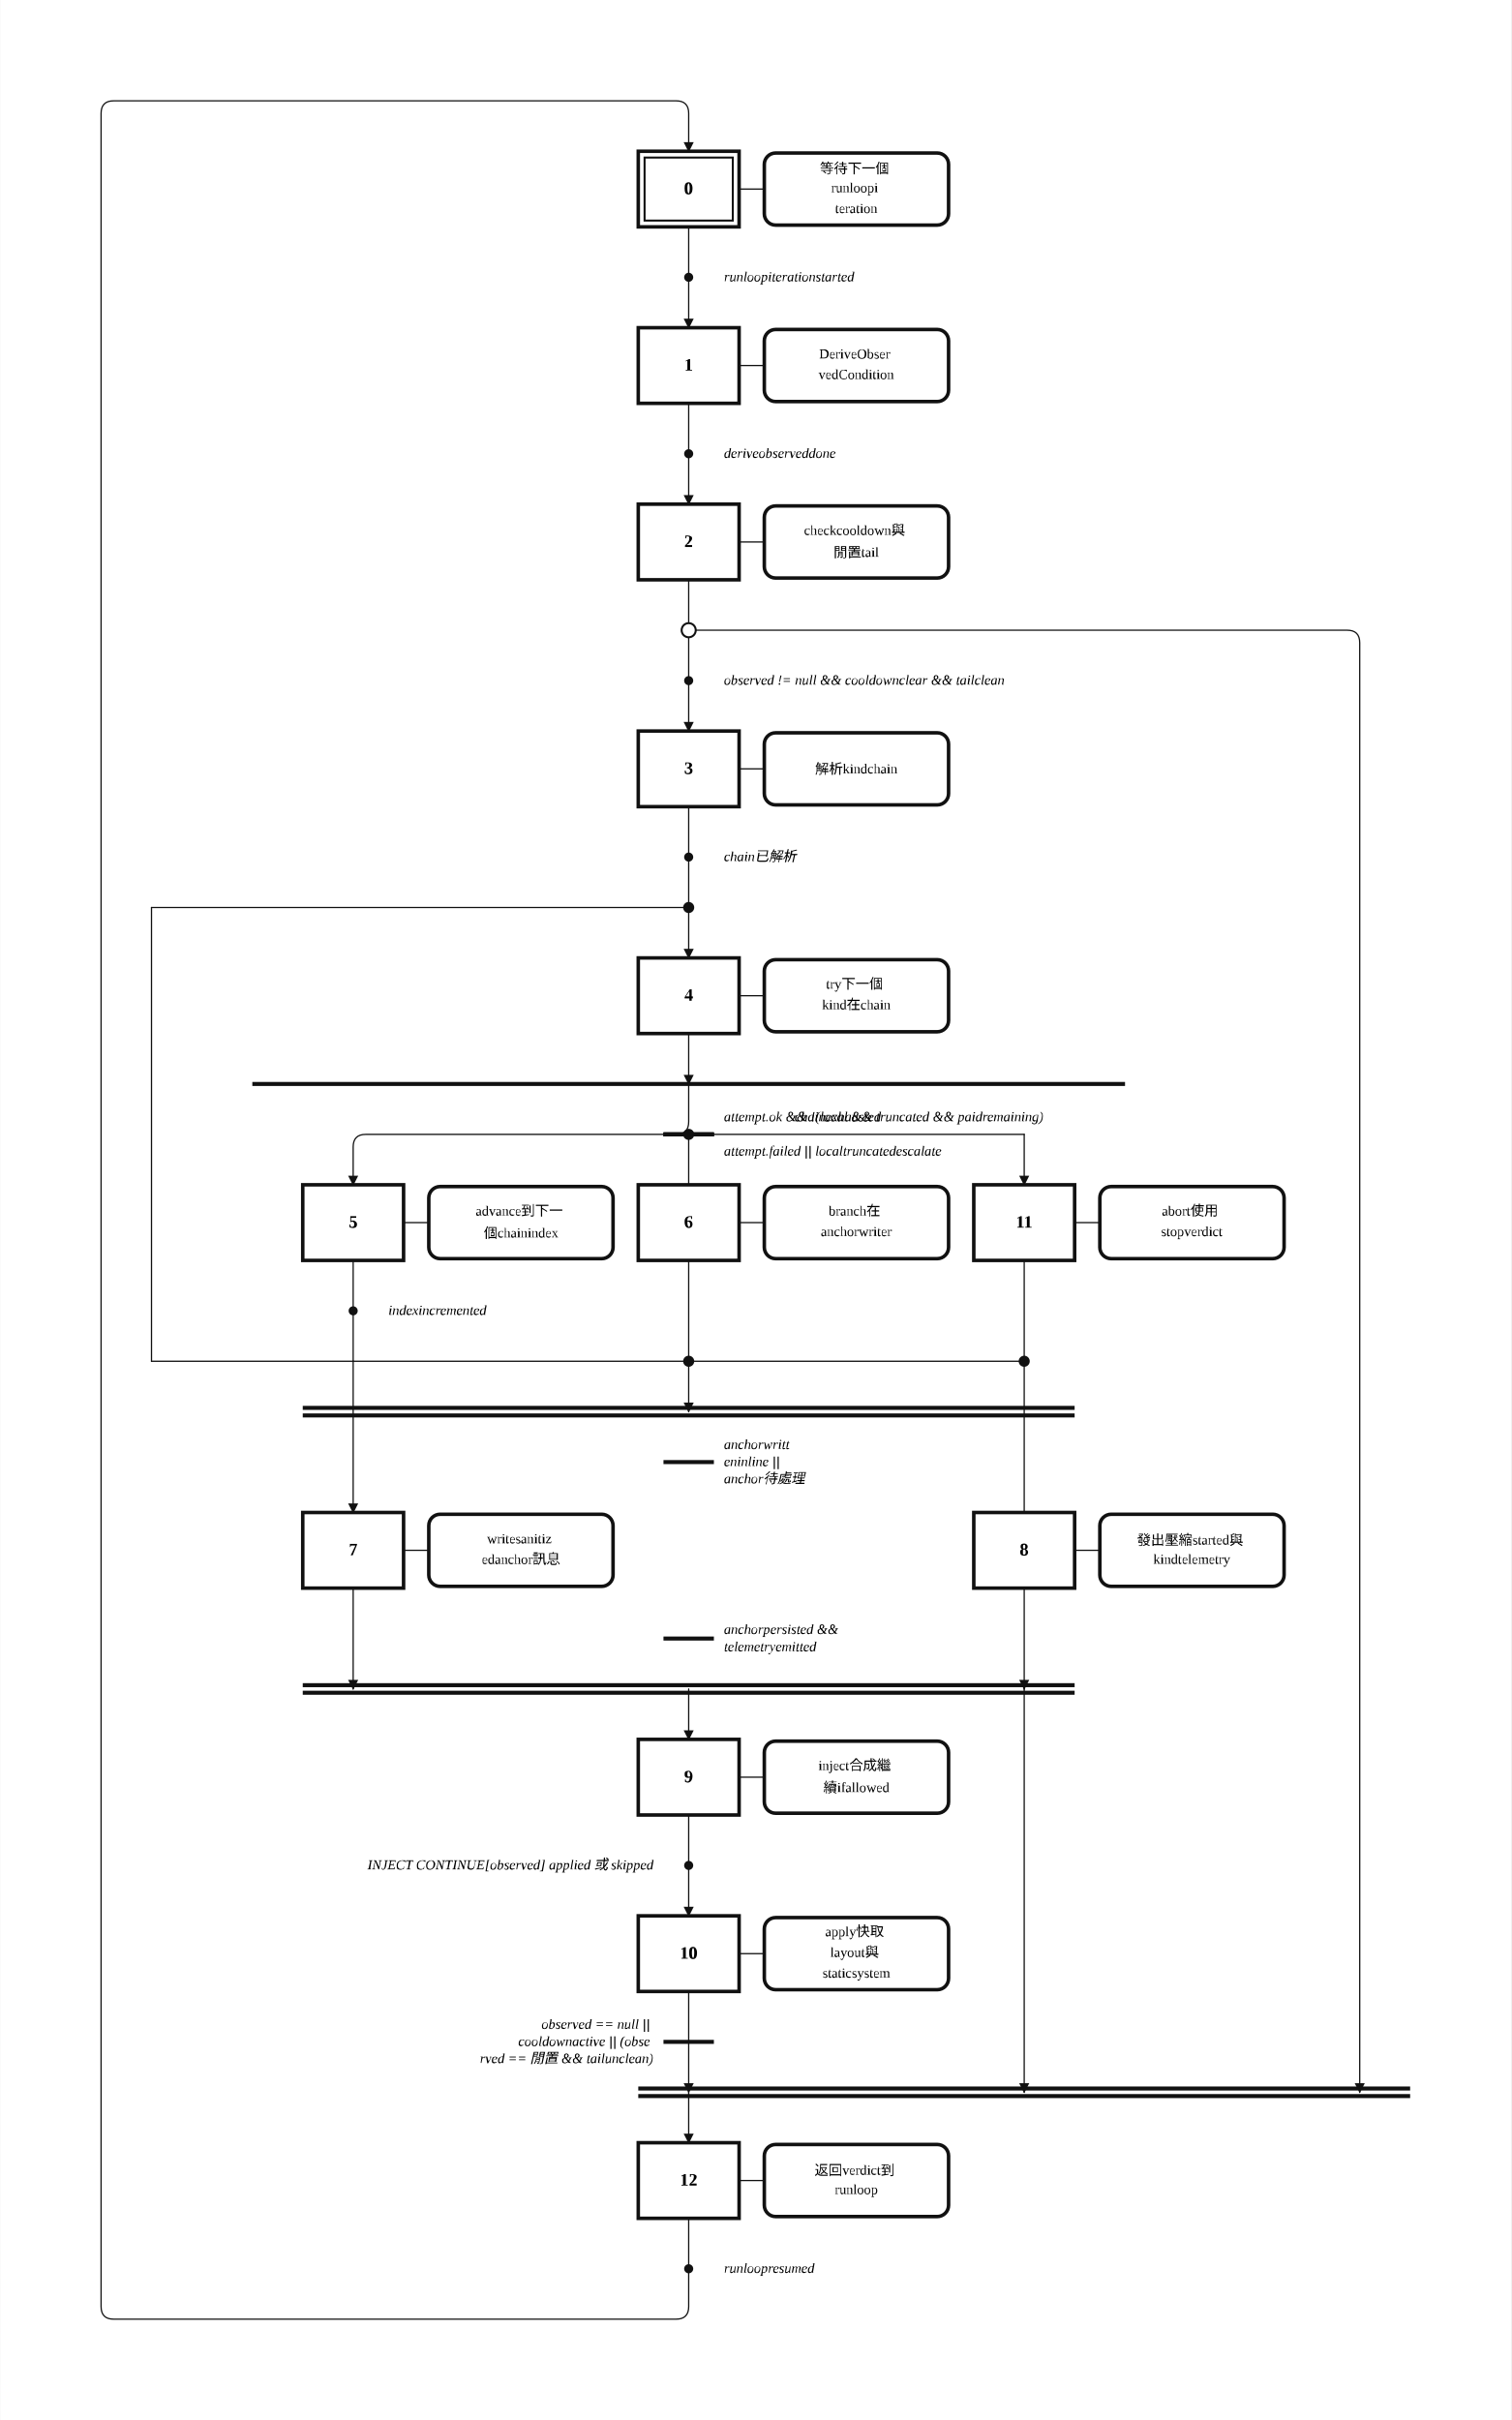
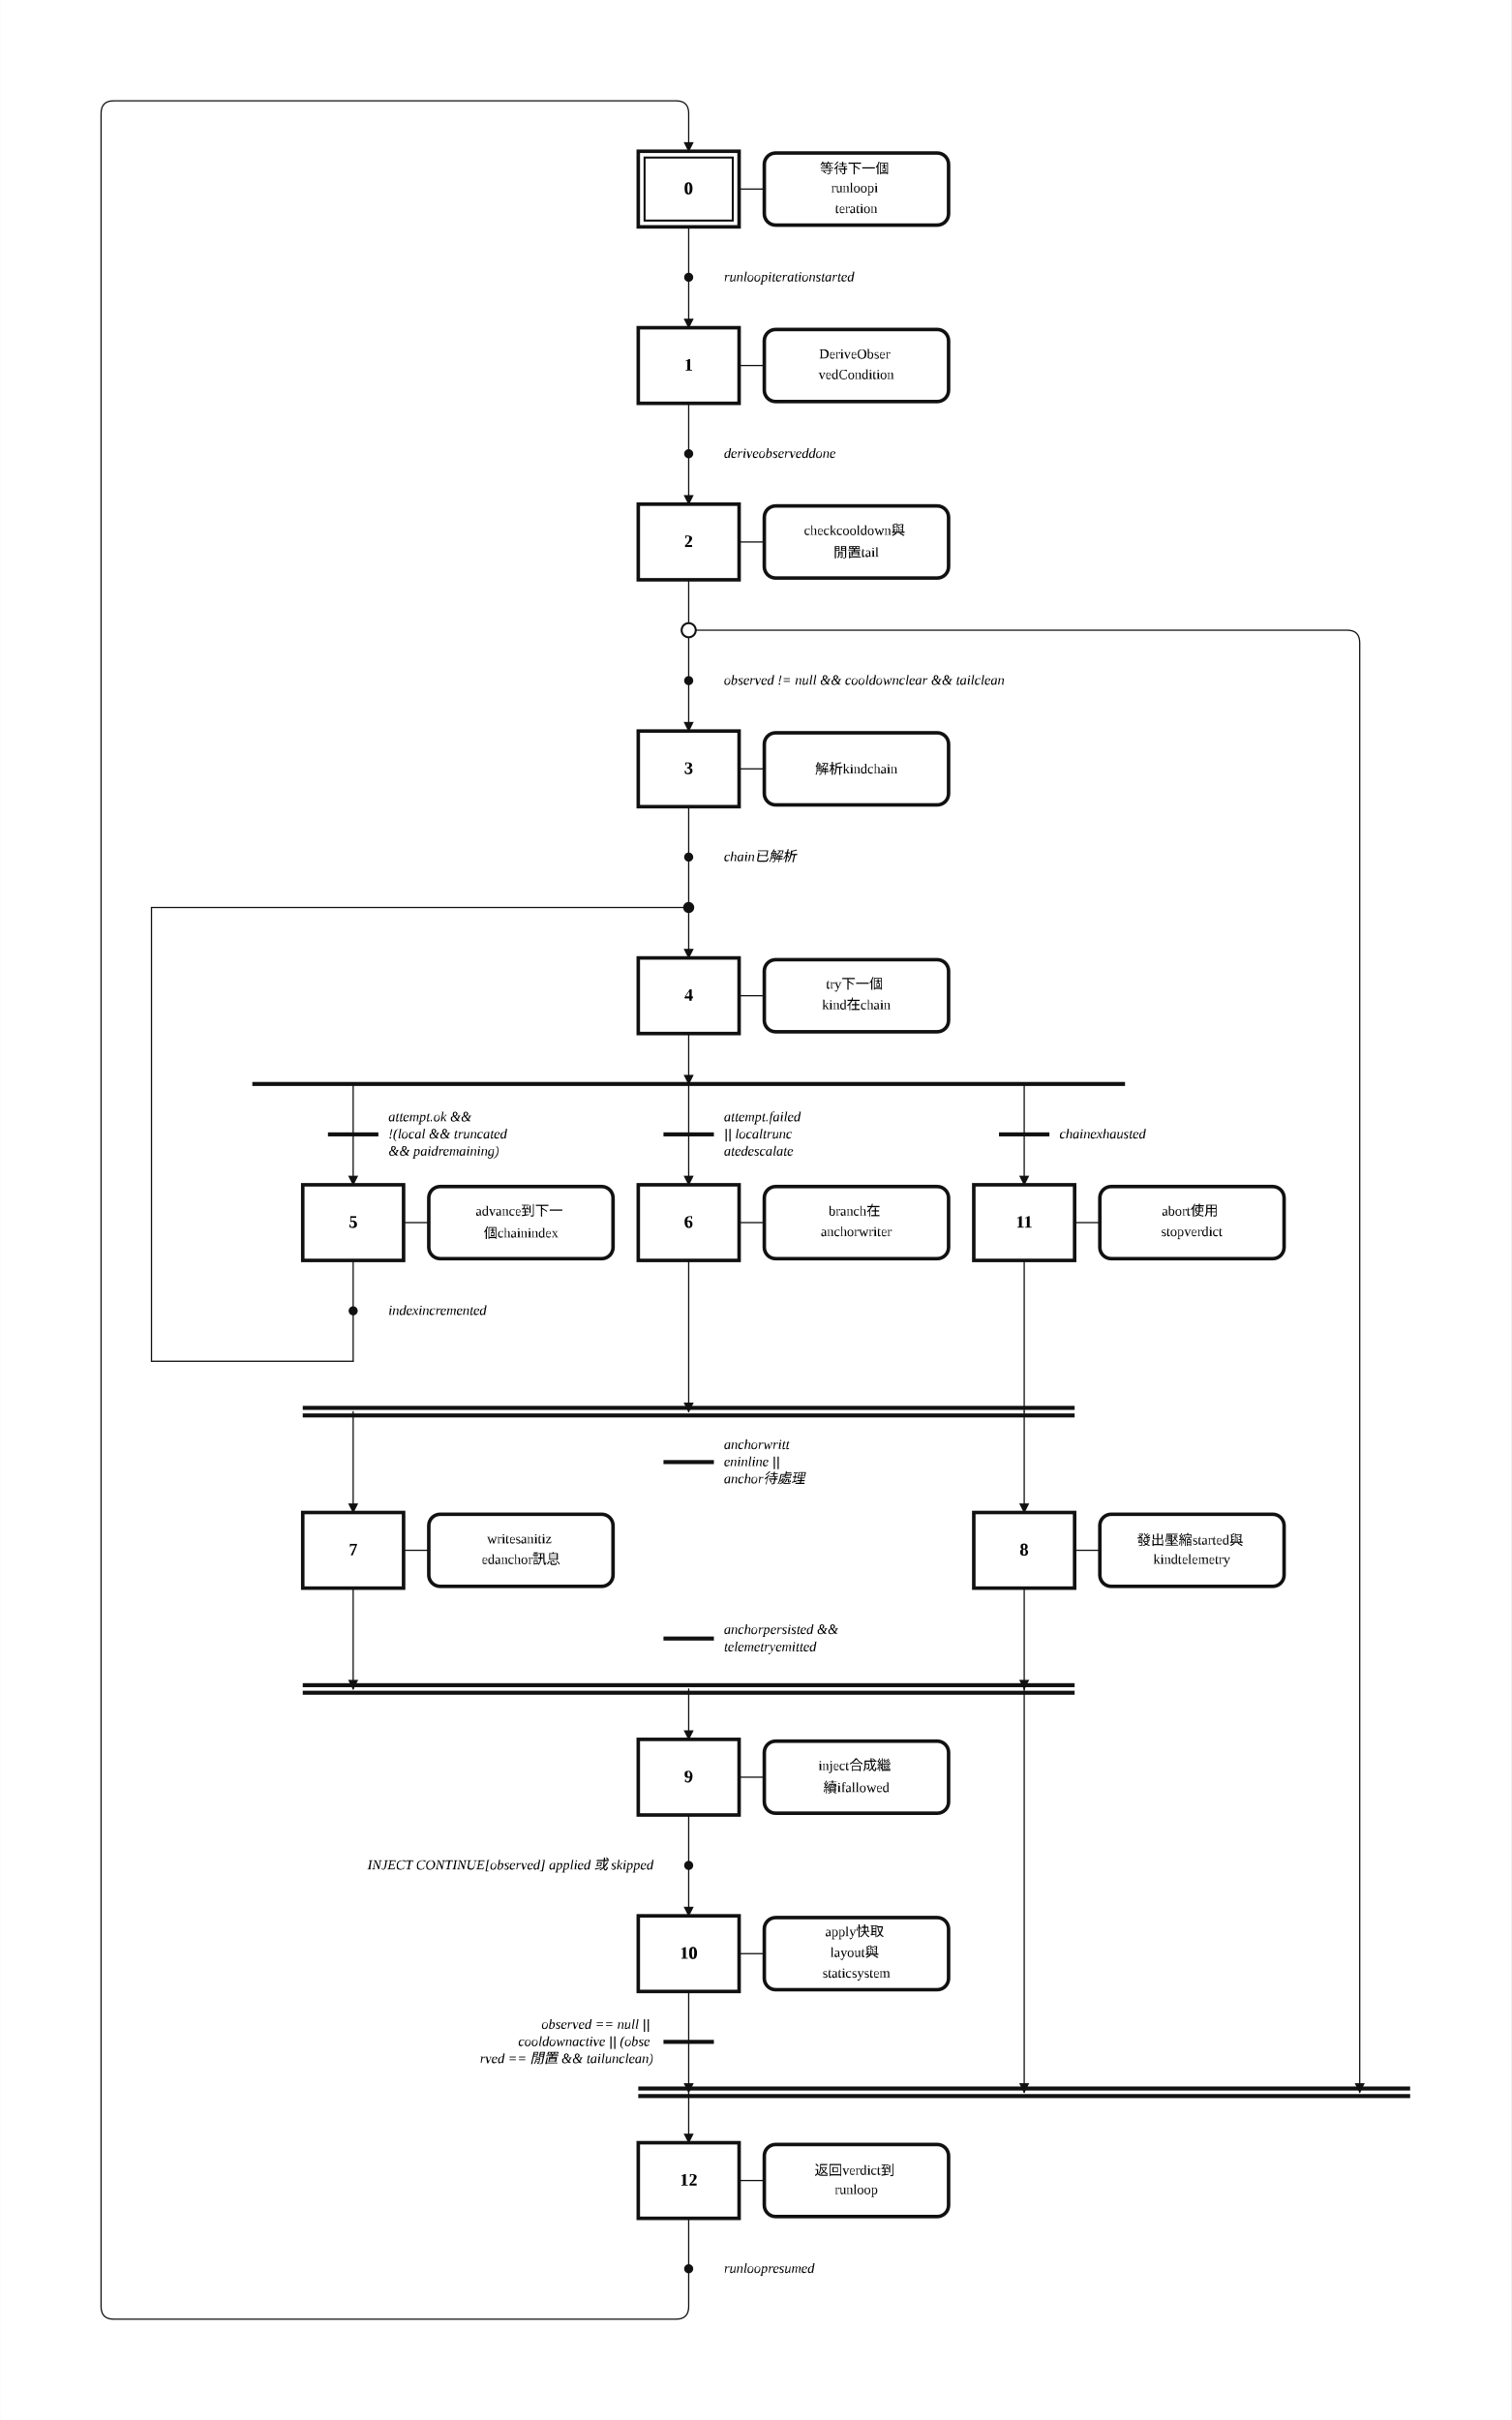
<svg xmlns="http://www.w3.org/2000/svg" width="1199" height="1920" viewBox="-4.00 -2.00 59.93 96.00" role="img">
  <style>
.step{fill:#fff;stroke:#111;stroke-width:.14}.step-inner{fill:none;stroke:#111;stroke-width:.08}
.action{fill:#fff;stroke:#111;stroke-width:.14}.gate{stroke:#111;stroke-width:.16}
.edge{fill:none;stroke:#111;stroke-width:.05;stroke-linecap:round;stroke-linejoin:round}.edge-arrow{marker-end:url(#arrow)}
.flyover-mask{stroke:#fff;stroke-width:.12;stroke-linecap:round}
.flyover{fill:none;stroke:#111;stroke-width:.05;stroke-linecap:round}
.junction{fill:#111;stroke:#111;stroke-width:0}.branch-junction{fill:#fff;stroke:#111;stroke-width:.08}
.assoc{stroke:#111;stroke-width:.05}.label{font:bold .7px 'Times New Roman', 'BiauKai', 'DFKai-SB', serif;text-anchor:middle;dominant-baseline:middle}
.action-label{font:.55px 'Times New Roman', 'BiauKai', 'DFKai-SB', serif;text-anchor:middle;dominant-baseline:middle}.gate-label{font:italic .55px 'Times New Roman', 'BiauKai', 'DFKai-SB', serif;text-anchor:start;dominant-baseline:middle}.gate-label-left{font:italic .55px 'Times New Roman', 'BiauKai', 'DFKai-SB', serif;text-anchor:end;dominant-baseline:middle}
</style>
  <defs>
    <marker id="arrow" markerWidth="0.4" markerHeight="0.4" refX="0.36" refY="0.2" orient="auto" markerUnits="userSpaceOnUse">
      <path d="M 0 0 L 0.4 0.2 L 0 0.4 z" fill="#111" />
    </marker>
  </defs>
  <rect x="-4.00" y="-2.00" width="59.93" height="96.00" fill="white" />
  <path class="edge edge-arrow" d="M 23.31 32.00 L 23.31 36.00" />
  <path class="edge" d="M 23.31 7.00 L 23.31 9.00" />
  <path class="edge edge-arrow" d="M 23.31 9.00 L 23.31 11.00" />
  <path class="edge" d="M 23.31 14.00 L 23.31 16.00" />
  <path class="edge edge-arrow" d="M 23.31 16.00 L 23.31 18.00" />
  <path class="edge" d="M 23.31 21.00 L 23.31 23.00" />
  <path class="edge" d="M 23.31 23.00 L 23.31 25.00" />
  <path class="edge edge-arrow" d="M 23.31 25.00 L 23.31 27.00" />
  <path class="edge edge-arrow" d="M 23.31 23.00 L 49.43 23.00 Q 49.93 23.00 49.93 23.50 L 49.93 81.00" />
  <path class="edge edge-arrow" d="M 23.31 81.00 L 23.31 83.00" />
  <path class="edge" d="M 23.31 30.00 L 23.31 32.00" />
  <path class="edge edge-arrow" d="M 23.31 39.00 L 23.31 41.00" />
-   <path class="edge edge-arrow" d="M 23.31 41.00 L 23.31 42.50 Q 23.31 43.00 22.81 43.00 L 10.50 43.00 Q 10.00 43.00 10.00 43.50 L 10.00 45.00" />
-   <path class="edge" d="M 23.31 43.00 L 23.31 45.00" />
-   <path class="edge" d="M 23.31 43.00 L 36.62 43.00" />
-   <path class="edge edge-arrow" d="M 36.62 43.00 L 36.62 45.00" />
+   <path class="edge edge-arrow" d="M 10.00 41.00 L 10.00 45.00" />
+   <path class="edge edge-arrow" d="M 23.31 41.00 L 23.31 45.00" />
+   <path class="edge edge-arrow" d="M 36.62 41.00 L 36.62 45.00" />
  <path class="edge" d="M 10.00 48.00 L 10.00 50.00" />
  <path class="edge" d="M 10.00 50.00 L 10.00 52.00" />
  <path class="edge" d="M 10.00 52.00 L 2.00 52.00" />
  <path class="edge" d="M 2.00 52.00 L 2.00 34.00" />
  <path class="edge" d="M 2.00 34.00 L 23.31 34.00" />
  <path class="edge edge-arrow" d="M 23.31 48.00 L 23.31 54.00" />
-   <path class="edge" d="M 23.31 52.00 L 10.00 52.00" />
-   <path class="edge edge-arrow" d="M 10.00 52.00 L 10.00 58.00" />
-   <path class="edge" d="M 23.31 52.00 L 36.62 52.00" />
-   <path class="edge" d="M 36.62 52.00 L 36.62 58.00" />
+   <path class="edge edge-arrow" d="M 10.00 54.00 L 10.00 58.00" />
+   <path class="edge edge-arrow" d="M 36.62 54.00 L 36.62 58.00" />
  <path class="edge edge-arrow" d="M 10.00 61.00 L 10.00 65.00" />
  <path class="edge edge-arrow" d="M 23.31 65.00 L 23.31 67.00" />
  <path class="edge edge-arrow" d="M 36.62 61.00 L 36.62 65.00" />
  <path class="edge" d="M 23.31 70.00 L 23.31 72.00" />
  <path class="edge edge-arrow" d="M 23.31 72.00 L 23.31 74.00" />
  <path class="edge edge-arrow" d="M 23.31 77.00 L 23.31 81.00" />
-   <path class="edge" d="M 36.62 48.00 L 36.62 52.00" />
+   <path class="edge" d="M 36.62 48.00 L 36.62 54.00" />
  <path class="edge" d="M 36.62 58.00 L 36.62 61.00" />
  <path class="edge edge-arrow" d="M 36.62 65.00 L 36.62 81.00" />
  <path class="edge" d="M 23.31 86.00 L 23.31 88.00" />
  <path class="edge edge-arrow" d="M 23.31 88.00 L 23.31 89.50 Q 23.31 90.00 22.81 90.00 L 0.50 90.00 Q 0.00 90.00 0.00 89.50 L 0.00 2.50 Q 0.00 2.00 0.50 2.00 L 22.81 2.00 Q 23.31 2.00 23.31 2.50 L 23.31 4.00" />
  <rect class="step" x="21.31" y="4.00" width="4.00" height="3.00" />
  <rect class="step-inner" x="21.56" y="4.25" width="3.50" height="2.50" />
  <text class="label" x="23.31" y="5.50">0</text>
  <rect class="step" x="21.31" y="11.00" width="4.00" height="3.00" />
  <text class="label" x="23.31" y="12.50">1</text>
  <rect class="step" x="21.31" y="18.00" width="4.00" height="3.00" />
  <text class="label" x="23.31" y="19.50">2</text>
  <rect class="step" x="21.31" y="27.00" width="4.00" height="3.00" />
  <text class="label" x="23.31" y="28.50">3</text>
  <rect class="step" x="21.31" y="36.00" width="4.00" height="3.00" />
  <text class="label" x="23.31" y="37.50">4</text>
  <rect class="step" x="8.00" y="45.00" width="4.00" height="3.00" />
  <text class="label" x="10.00" y="46.50">5</text>
  <rect class="step" x="21.31" y="45.00" width="4.00" height="3.00" />
  <text class="label" x="23.31" y="46.50">6</text>
  <rect class="step" x="8.00" y="58.00" width="4.00" height="3.00" />
  <text class="label" x="10.00" y="59.50">7</text>
  <rect class="step" x="34.62" y="58.00" width="4.00" height="3.00" />
  <text class="label" x="36.62" y="59.50">8</text>
  <rect class="step" x="21.31" y="67.00" width="4.00" height="3.00" />
  <text class="label" x="23.31" y="68.50">9</text>
  <rect class="step" x="21.31" y="74.00" width="4.00" height="3.00" />
  <text class="label" x="23.31" y="75.50">10</text>
  <rect class="step" x="34.62" y="45.00" width="4.00" height="3.00" />
  <text class="label" x="36.62" y="46.50">11</text>
  <rect class="step" x="21.31" y="83.00" width="4.00" height="3.00" />
  <text class="label" x="23.31" y="84.50">12</text>
  <line class="assoc" x1="25.31" y1="5.50" x2="26.31" y2="5.50" />
  <rect class="action" x="26.31" y="4.07" width="7.31" height="2.86" rx="0.45" ry="0.45" />
  <text class="action-label" x="29.96" y="4.68">
    <tspan x="29.96" dy="0">等待下一個</tspan>
    <tspan x="29.96" dy="0.82">runloopi</tspan>
    <tspan x="29.96" dy="0.82">teration</tspan>
  </text>
  <line class="assoc" x1="25.31" y1="12.50" x2="26.31" y2="12.50" />
  <rect class="action" x="26.31" y="11.07" width="7.31" height="2.86" rx="0.45" ry="0.45" />
  <text class="action-label" x="29.96" y="12.09">
    <tspan x="29.96" dy="0">DeriveObser</tspan>
    <tspan x="29.96" dy="0.82">vedCondition</tspan>
  </text>
  <line class="assoc" x1="25.31" y1="19.50" x2="26.31" y2="19.50" />
  <rect class="action" x="26.31" y="18.07" width="7.31" height="2.86" rx="0.45" ry="0.45" />
  <text class="action-label" x="29.96" y="19.09">
    <tspan x="29.96" dy="0">checkcooldown與</tspan>
    <tspan x="29.96" dy="0.82">閒置tail</tspan>
  </text>
  <line class="assoc" x1="25.31" y1="28.50" x2="26.31" y2="28.50" />
  <rect class="action" x="26.31" y="27.07" width="7.31" height="2.86" rx="0.45" ry="0.45" />
  <text class="action-label" x="29.96" y="28.50">
    <tspan x="29.96" dy="0">解析kindchain</tspan>
  </text>
  <line class="assoc" x1="25.31" y1="37.50" x2="26.31" y2="37.50" />
  <rect class="action" x="26.31" y="36.07" width="7.31" height="2.86" rx="0.45" ry="0.45" />
  <text class="action-label" x="29.96" y="37.09">
    <tspan x="29.96" dy="0">try下一個</tspan>
    <tspan x="29.96" dy="0.82">kind在chain</tspan>
  </text>
  <line class="assoc" x1="12.00" y1="46.50" x2="13.00" y2="46.50" />
  <rect class="action" x="13.00" y="45.07" width="7.31" height="2.86" rx="0.45" ry="0.45" />
  <text class="action-label" x="16.66" y="46.09">
    <tspan x="16.66" dy="0">advance到下一</tspan>
    <tspan x="16.66" dy="0.82">個chainindex</tspan>
  </text>
  <line class="assoc" x1="25.31" y1="46.50" x2="26.31" y2="46.50" />
  <rect class="action" x="26.31" y="45.07" width="7.31" height="2.86" rx="0.45" ry="0.45" />
  <text class="action-label" x="29.96" y="46.09">
    <tspan x="29.96" dy="0">branch在</tspan>
    <tspan x="29.96" dy="0.82">anchorwriter</tspan>
  </text>
  <line class="assoc" x1="12.00" y1="59.50" x2="13.00" y2="59.50" />
  <rect class="action" x="13.00" y="58.07" width="7.31" height="2.86" rx="0.45" ry="0.45" />
  <text class="action-label" x="16.66" y="59.09">
    <tspan x="16.66" dy="0">writesanitiz</tspan>
    <tspan x="16.66" dy="0.82">edanchor訊息</tspan>
  </text>
  <line class="assoc" x1="38.62" y1="59.50" x2="39.62" y2="59.50" />
  <rect class="action" x="39.62" y="58.07" width="7.31" height="2.86" rx="0.45" ry="0.45" />
  <text class="action-label" x="43.27" y="59.09">
    <tspan x="43.27" dy="0">發出壓縮started與</tspan>
    <tspan x="43.27" dy="0.82">kindtelemetry</tspan>
  </text>
  <line class="assoc" x1="25.31" y1="68.50" x2="26.31" y2="68.50" />
  <rect class="action" x="26.31" y="67.07" width="7.31" height="2.86" rx="0.45" ry="0.45" />
  <text class="action-label" x="29.96" y="68.09">
    <tspan x="29.96" dy="0">inject合成繼</tspan>
    <tspan x="29.96" dy="0.82">續ifallowed</tspan>
  </text>
  <line class="assoc" x1="25.31" y1="75.50" x2="26.31" y2="75.50" />
  <rect class="action" x="26.31" y="74.07" width="7.31" height="2.86" rx="0.45" ry="0.45" />
  <text class="action-label" x="29.96" y="74.68">
    <tspan x="29.96" dy="0">apply快取</tspan>
    <tspan x="29.96" dy="0.82">layout與</tspan>
    <tspan x="29.96" dy="0.82">staticsystem</tspan>
  </text>
  <line class="assoc" x1="38.62" y1="46.50" x2="39.62" y2="46.50" />
  <rect class="action" x="39.62" y="45.07" width="7.31" height="2.86" rx="0.45" ry="0.45" />
  <text class="action-label" x="43.27" y="46.09">
    <tspan x="43.27" dy="0">abort使用</tspan>
    <tspan x="43.27" dy="0.82">stopverdict</tspan>
  </text>
  <line class="assoc" x1="25.31" y1="84.50" x2="26.31" y2="84.50" />
  <rect class="action" x="26.31" y="83.07" width="7.31" height="2.86" rx="0.45" ry="0.45" />
  <text class="action-label" x="29.96" y="84.09">
    <tspan x="29.96" dy="0">返回verdict到</tspan>
    <tspan x="29.96" dy="0.82">runloop</tspan>
  </text>
  <circle class="junction" cx="23.31" cy="9.00" r="0.18" />
  <text class="gate-label" x="24.71" y="9.00">
    <tspan x="24.71" dy="0">runloopiterationstarted</tspan>
  </text>
  <circle class="junction" cx="23.31" cy="16.00" r="0.18" />
  <text class="gate-label" x="24.71" y="16.00">
    <tspan x="24.71" dy="0">deriveobserveddone</tspan>
  </text>
  <circle class="junction" cx="23.31" cy="25.00" r="0.18" />
  <text class="gate-label" x="24.71" y="25.00">
    <tspan x="24.71" dy="0">observed != null &amp;&amp; cooldownclear &amp;&amp; tailclean</tspan>
  </text>
  <line class="gate" x1="21.31" y1="80.85" x2="51.93" y2="80.85" />
  <line class="gate" x1="21.31" y1="81.15" x2="51.93" y2="81.15" />
  <circle class="junction" cx="23.31" cy="32.00" r="0.18" />
  <text class="gate-label" x="24.71" y="32.00">
    <tspan x="24.71" dy="0">chain已解析</tspan>
  </text>
  <line class="gate" x1="6.00" y1="41.00" x2="40.62" y2="41.00" />
  <circle class="junction" cx="10.00" cy="50.00" r="0.18" />
  <text class="gate-label" x="11.40" y="50.00">
    <tspan x="11.40" dy="0">indexincremented</tspan>
  </text>
  <line class="gate" x1="8.00" y1="53.85" x2="38.62" y2="53.85" />
  <line class="gate" x1="8.00" y1="54.15" x2="38.62" y2="54.15" />
  <line class="gate" x1="8.00" y1="64.85" x2="38.62" y2="64.85" />
  <line class="gate" x1="8.00" y1="65.15" x2="38.62" y2="65.15" />
  <circle class="junction" cx="23.31" cy="72.00" r="0.18" />
  <text class="gate-label-left" x="21.91" y="72.00">
    <tspan x="21.91" dy="0">INJECT CONTINUE[observed] applied 或 skipped</tspan>
  </text>
  <circle class="junction" cx="23.31" cy="88.00" r="0.18" />
  <text class="gate-label" x="24.71" y="88.00">
    <tspan x="24.71" dy="0">runloopresumed</tspan>
  </text>
  <line class="gate" x1="22.31" y1="79.00" x2="24.31" y2="79.00" />
  <text class="gate-label-left" x="21.91" y="78.32">
    <tspan x="21.91" dy="0">observed == null ||</tspan>
    <tspan x="21.91" dy="0.68">cooldownactive || (obse</tspan>
    <tspan x="21.91" dy="0.68">rved == 閒置 &amp;&amp; tailunclean)</tspan>
  </text>
+   <line class="gate" x1="9.00" y1="43.00" x2="11.00" y2="43.00" />
+   <text class="gate-label" x="11.40" y="42.32">
+     <tspan x="11.40" dy="0">attempt.ok &amp;&amp;</tspan>
+     <tspan x="11.40" dy="0.68">!(local &amp;&amp; truncated</tspan>
+     <tspan x="11.40" dy="0.68">&amp;&amp; paidremaining)</tspan>
+   </text>
  <line class="gate" x1="22.31" y1="43.00" x2="24.31" y2="43.00" />
  <text class="gate-label" x="24.71" y="42.32">
-     <tspan x="24.71" dy="0">attempt.ok &amp;&amp; !(local &amp;&amp; truncated &amp;&amp; paidremaining)</tspan>
-   </text>
-   <line class="gate" x1="22.31" y1="43.00" x2="24.31" y2="43.00" />
-   <text class="gate-label" x="24.71" y="43.68">
-     <tspan x="24.71" dy="0">attempt.failed || localtruncatedescalate</tspan>
-   </text>
-   <line class="gate" x1="22.31" y1="43.00" x2="24.31" y2="43.00" />
-   <text class="gate-label" x="27.51" y="42.32">
-     <tspan x="27.51" dy="0">chainexhausted</tspan>
+     <tspan x="24.71" dy="0">attempt.failed</tspan>
+     <tspan x="24.71" dy="0.68">|| localtrunc</tspan>
+     <tspan x="24.71" dy="0.68">atedescalate</tspan>
+   </text>
+   <line class="gate" x1="35.62" y1="43.00" x2="37.62" y2="43.00" />
+   <text class="gate-label" x="38.02" y="43.00">
+     <tspan x="38.02" dy="0">chainexhausted</tspan>
  </text>
  <line class="gate" x1="22.31" y1="56.00" x2="24.31" y2="56.00" />
  <text class="gate-label" x="24.71" y="55.32">
    <tspan x="24.71" dy="0">anchorwritt</tspan>
    <tspan x="24.71" dy="0.68">eninline ||</tspan>
    <tspan x="24.71" dy="0.68">anchor待處理</tspan>
  </text>
  <line class="gate" x1="22.31" y1="63.00" x2="24.31" y2="63.00" />
  <text class="gate-label" x="24.71" y="62.66">
    <tspan x="24.71" dy="0">anchorpersisted &amp;&amp;</tspan>
    <tspan x="24.71" dy="0.68">telemetryemitted</tspan>
  </text>
  <circle class="junction" cx="23.31" cy="34.00" r="0.22" />
-   <circle class="junction" cx="23.31" cy="43.00" r="0.22" />
-   <circle class="junction" cx="23.31" cy="52.00" r="0.22" />
-   <circle class="junction" cx="36.62" cy="52.00" r="0.22" />
  <circle class="branch-junction" cx="23.31" cy="23.00" r="0.28" />
</svg>
